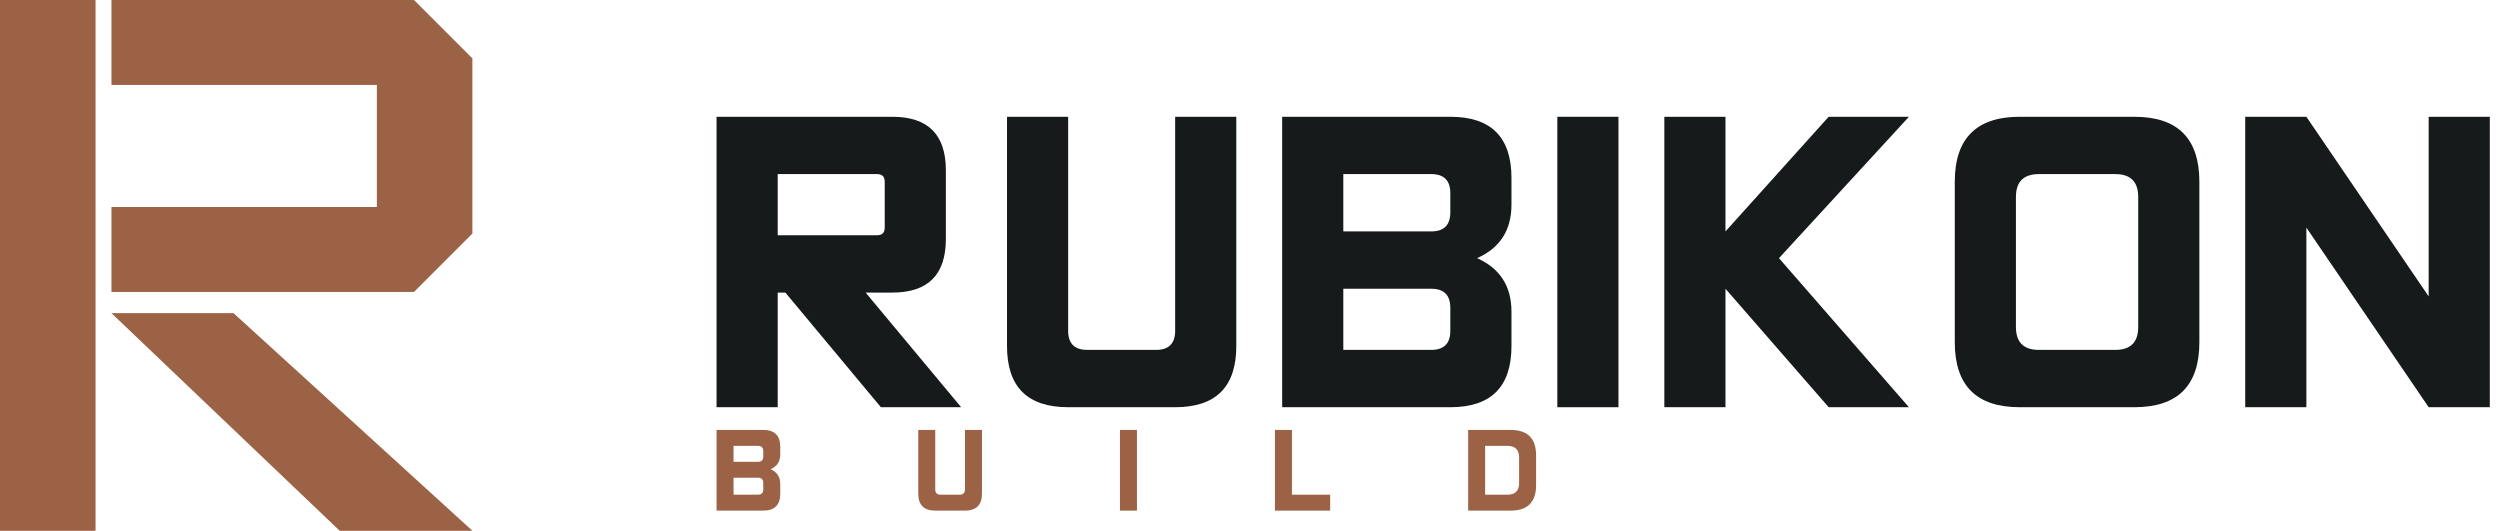
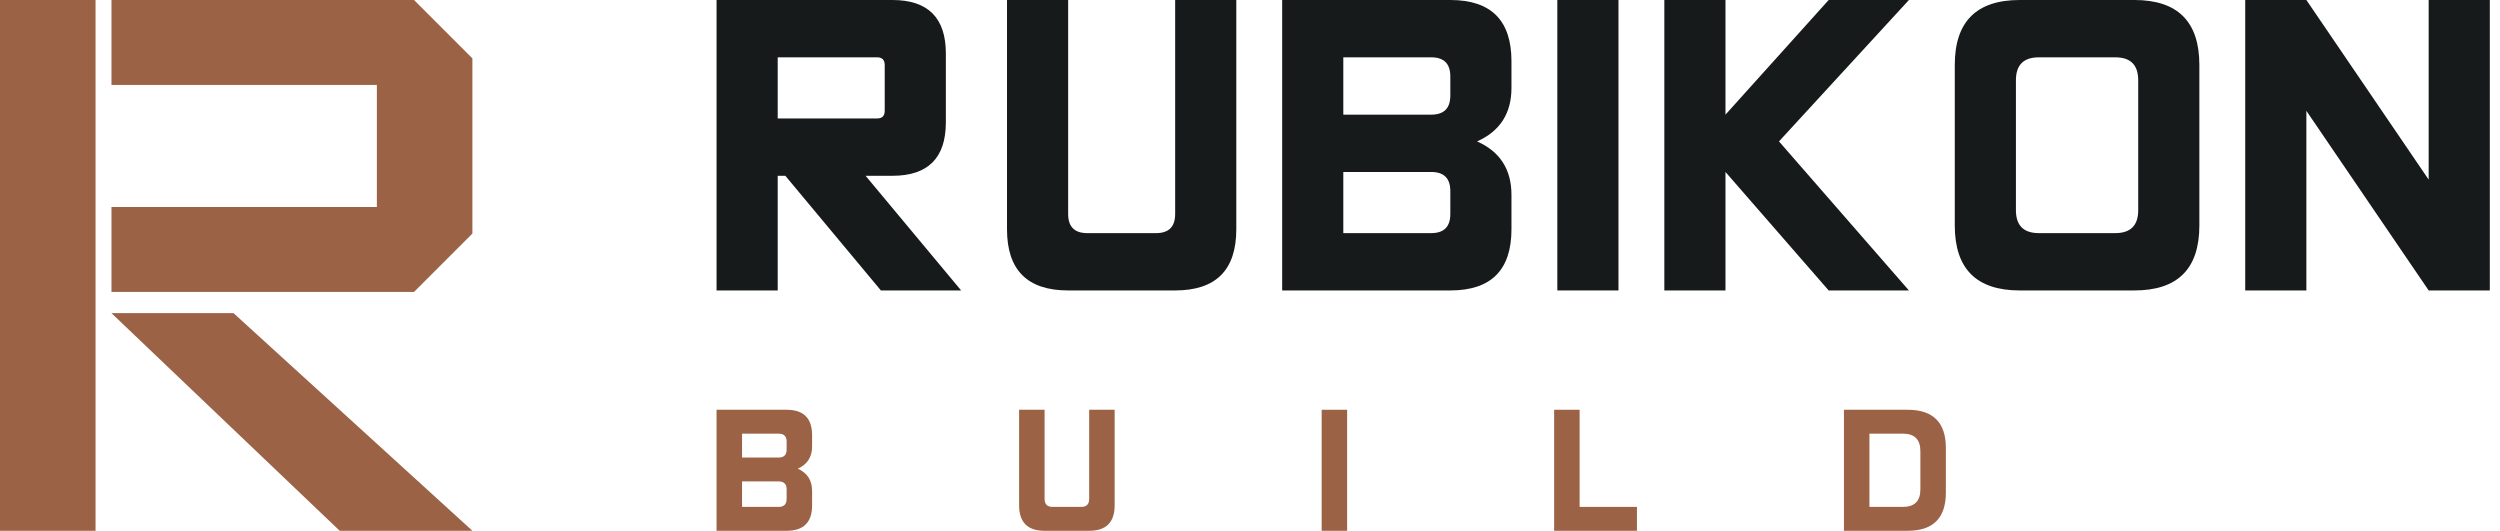
<svg xmlns="http://www.w3.org/2000/svg" width="471" height="100" viewBox="0 0 471 100" fill-rule="evenodd" role="img" aria-label="RUBIKON BUILD">
  <path fill="#9B6245" d="M0 0H18V100H0Z M21 0H78L89 11V44L78 55H21V39H71V16H21Z M21 59H44L89 100H64Z" />
-   <g fill="#161A1B" transform="translate(135 22) scale(.72)">
+   <g fill="#161A1B" transform="translate(135 0) scale(.72)">
    <path transform="translate(0 0)" d="M0 0H46Q60 0 60 14V32Q60 46 46 46H39L64 76H43L18 46H16V76H0Z M16 15V31H42Q44 31 44 29V17Q44 15 42 15Z" />
    <path transform="translate(76 0)" d="M0 0H16V56Q16 61 21 61H39Q44 61 44 56V0H60V60Q60 76 44 76H16Q0 76 0 60Z" />
    <path transform="translate(148 0)" d="M0 0H44Q60 0 60 16V23Q60 33 51 37Q60 41 60 51V60Q60 76 44 76H0Z M16 15V30H39Q44 30 44 25V20Q44 15 39 15Z M16 45V61H39Q44 61 44 56V50Q44 45 39 45Z" />
    <path transform="translate(220 0)" d="M0 0H16V76H0Z" />
    <path transform="translate(248 0)" d="M0 0H16V30L43 0H64L30 37L64 76H43L16 45V76H0Z" />
    <path transform="translate(324 0)" d="M17 0H47Q64 0 64 17V59Q64 76 47 76H17Q0 76 0 59V17Q0 0 17 0Z M22 15Q16 15 16 21V55Q16 61 22 61H42Q48 61 48 55V21Q48 15 42 15Z" />
    <path transform="translate(400 0)" d="M0 0H16L48 47V0H64V76H48L16 29V76H0Z" />
  </g>
-   <g fill="#9B6245" transform="translate(135 81) scale(.2)">
+   <g fill="#9B6245" transform="translate(135 77.2) scale(.3)">
    <path transform="translate(0 0)" d="M0 0H44Q60 0 60 16V23Q60 33 51 37Q60 41 60 51V60Q60 76 44 76H0Z M16 15V30H39Q44 30 44 25V20Q44 15 39 15Z M16 45V61H39Q44 61 44 56V50Q44 45 39 45Z" />
    <path transform="translate(190 0)" d="M0 0H16V56Q16 61 21 61H39Q44 61 44 56V0H60V60Q60 76 44 76H16Q0 76 0 60Z" />
    <path transform="translate(380 0)" d="M0 0H16V76H0Z" />
    <path transform="translate(526 0)" d="M0 0H16V61H52V76H0Z" />
    <path transform="translate(708 0)" d="M0 0H40Q64 0 64 24V52Q64 76 40 76H0Z M16 15V61H37Q48 61 48 50V26Q48 15 37 15Z" />
  </g>
</svg>
